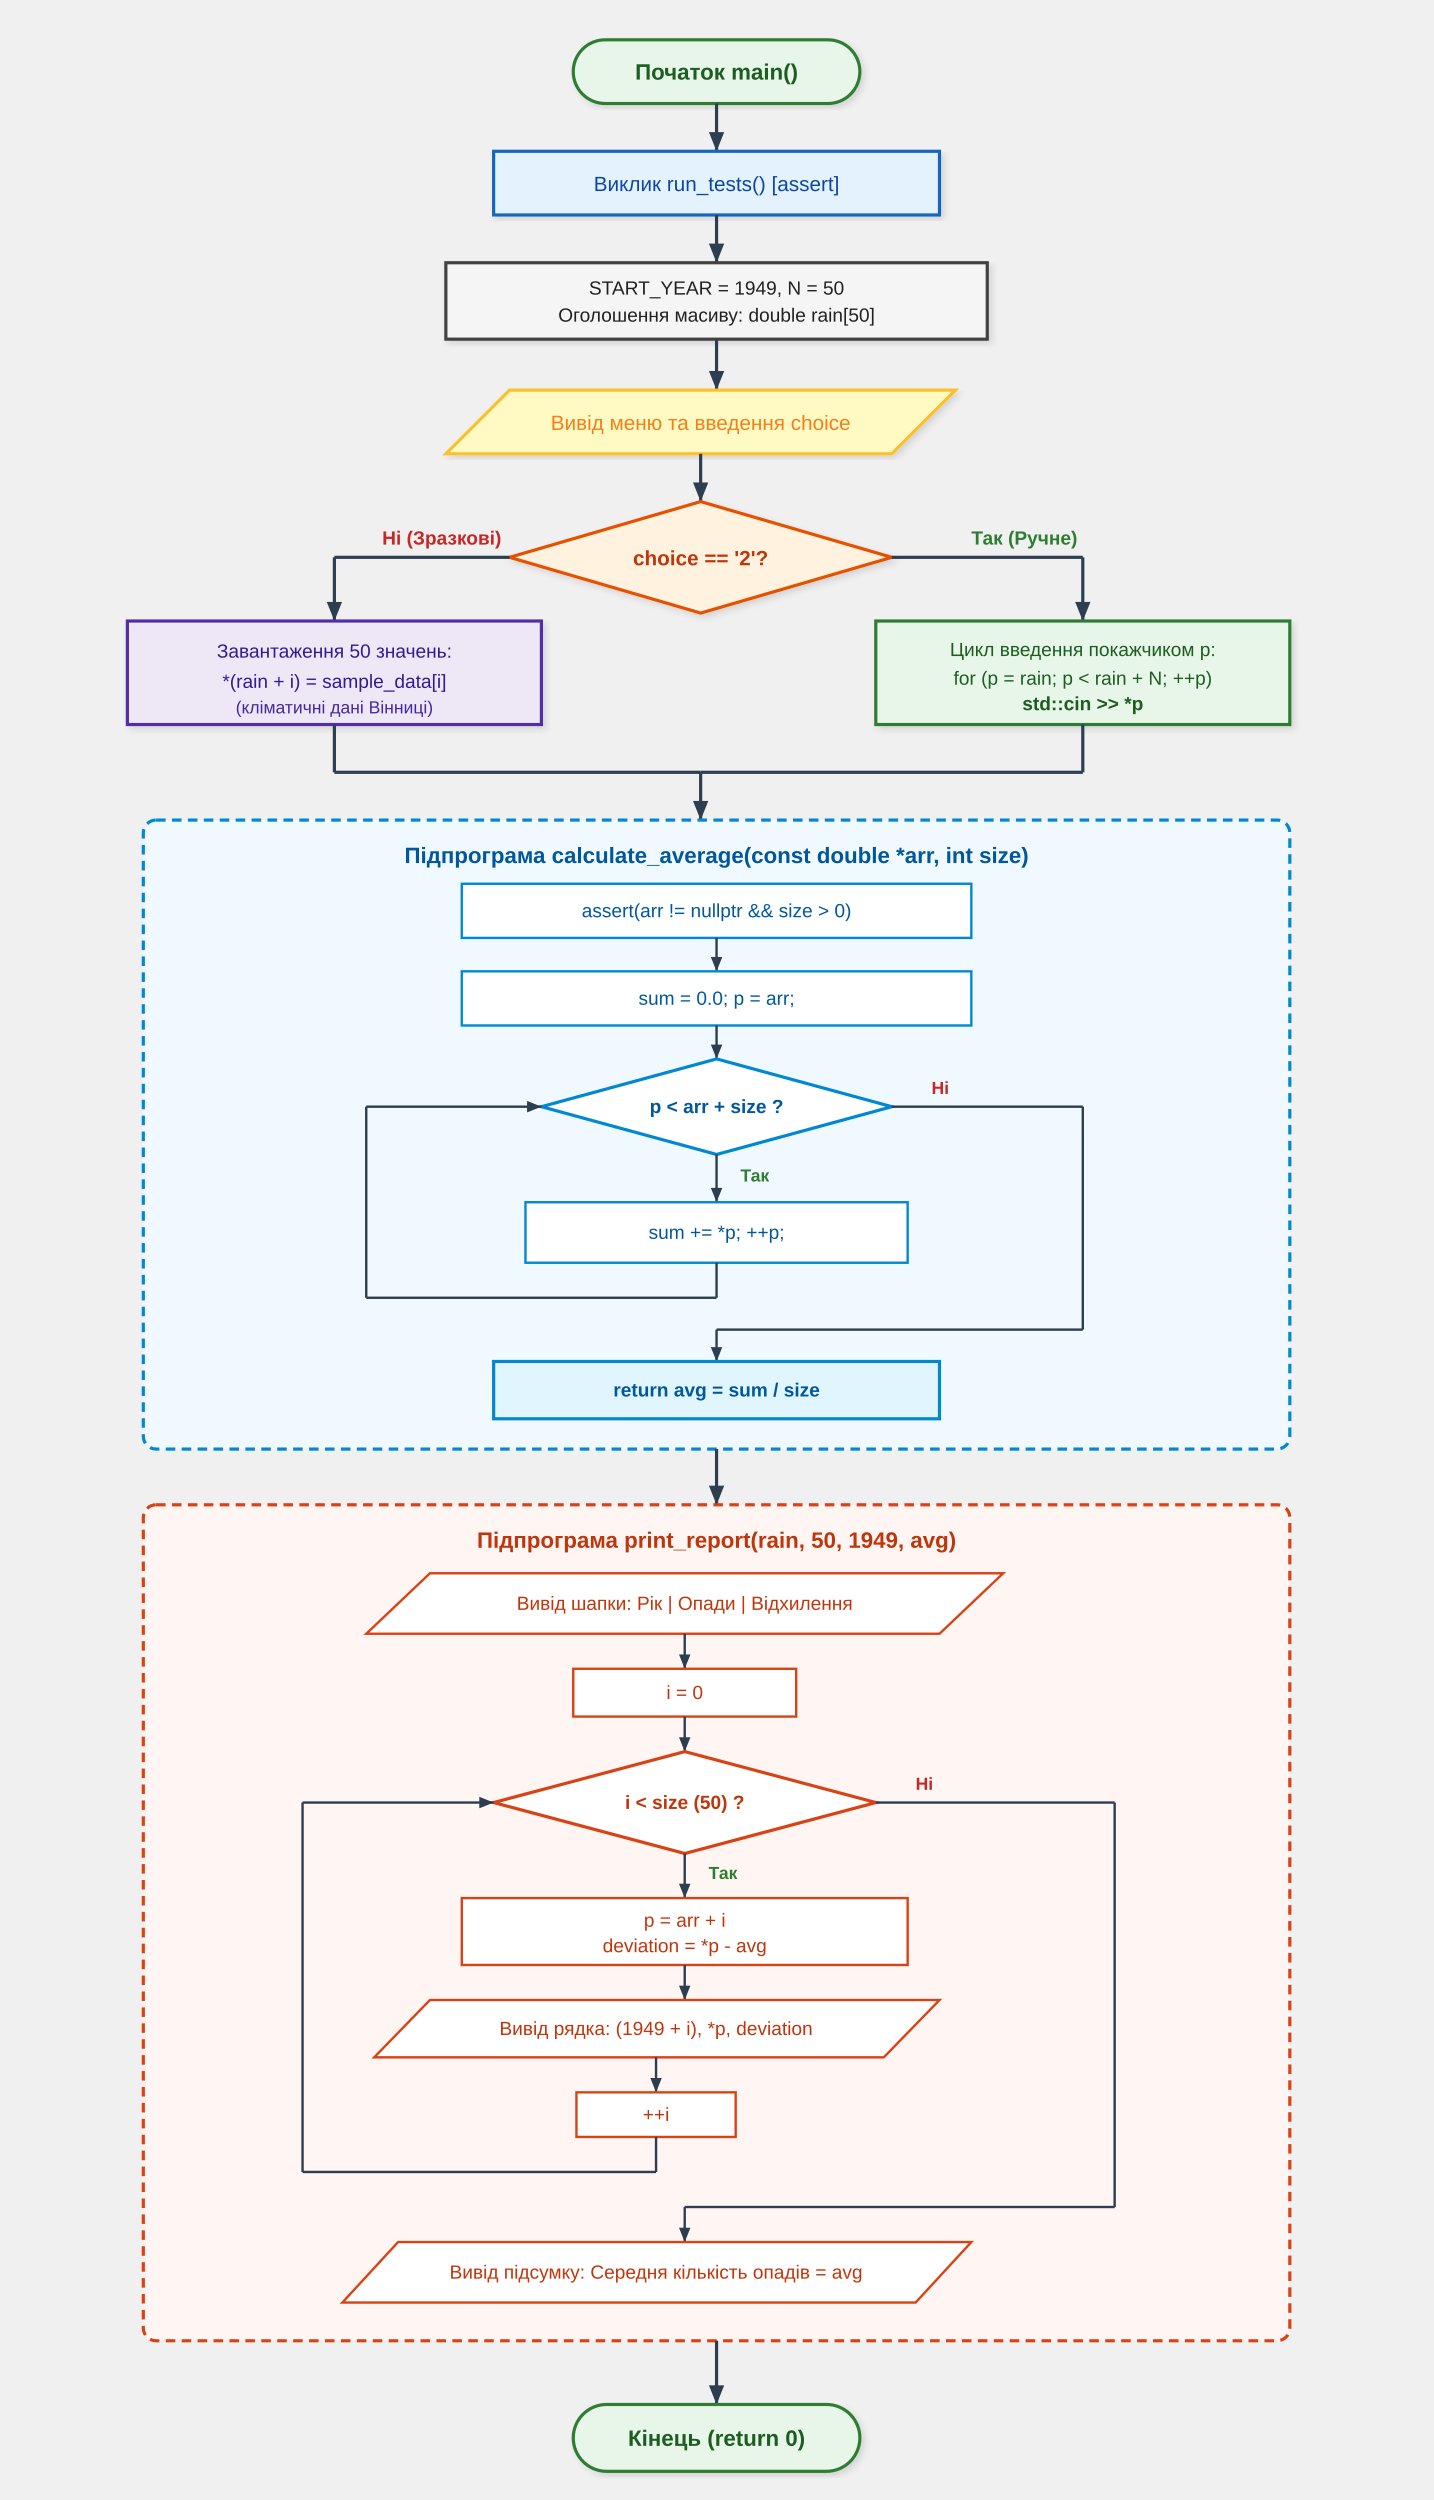
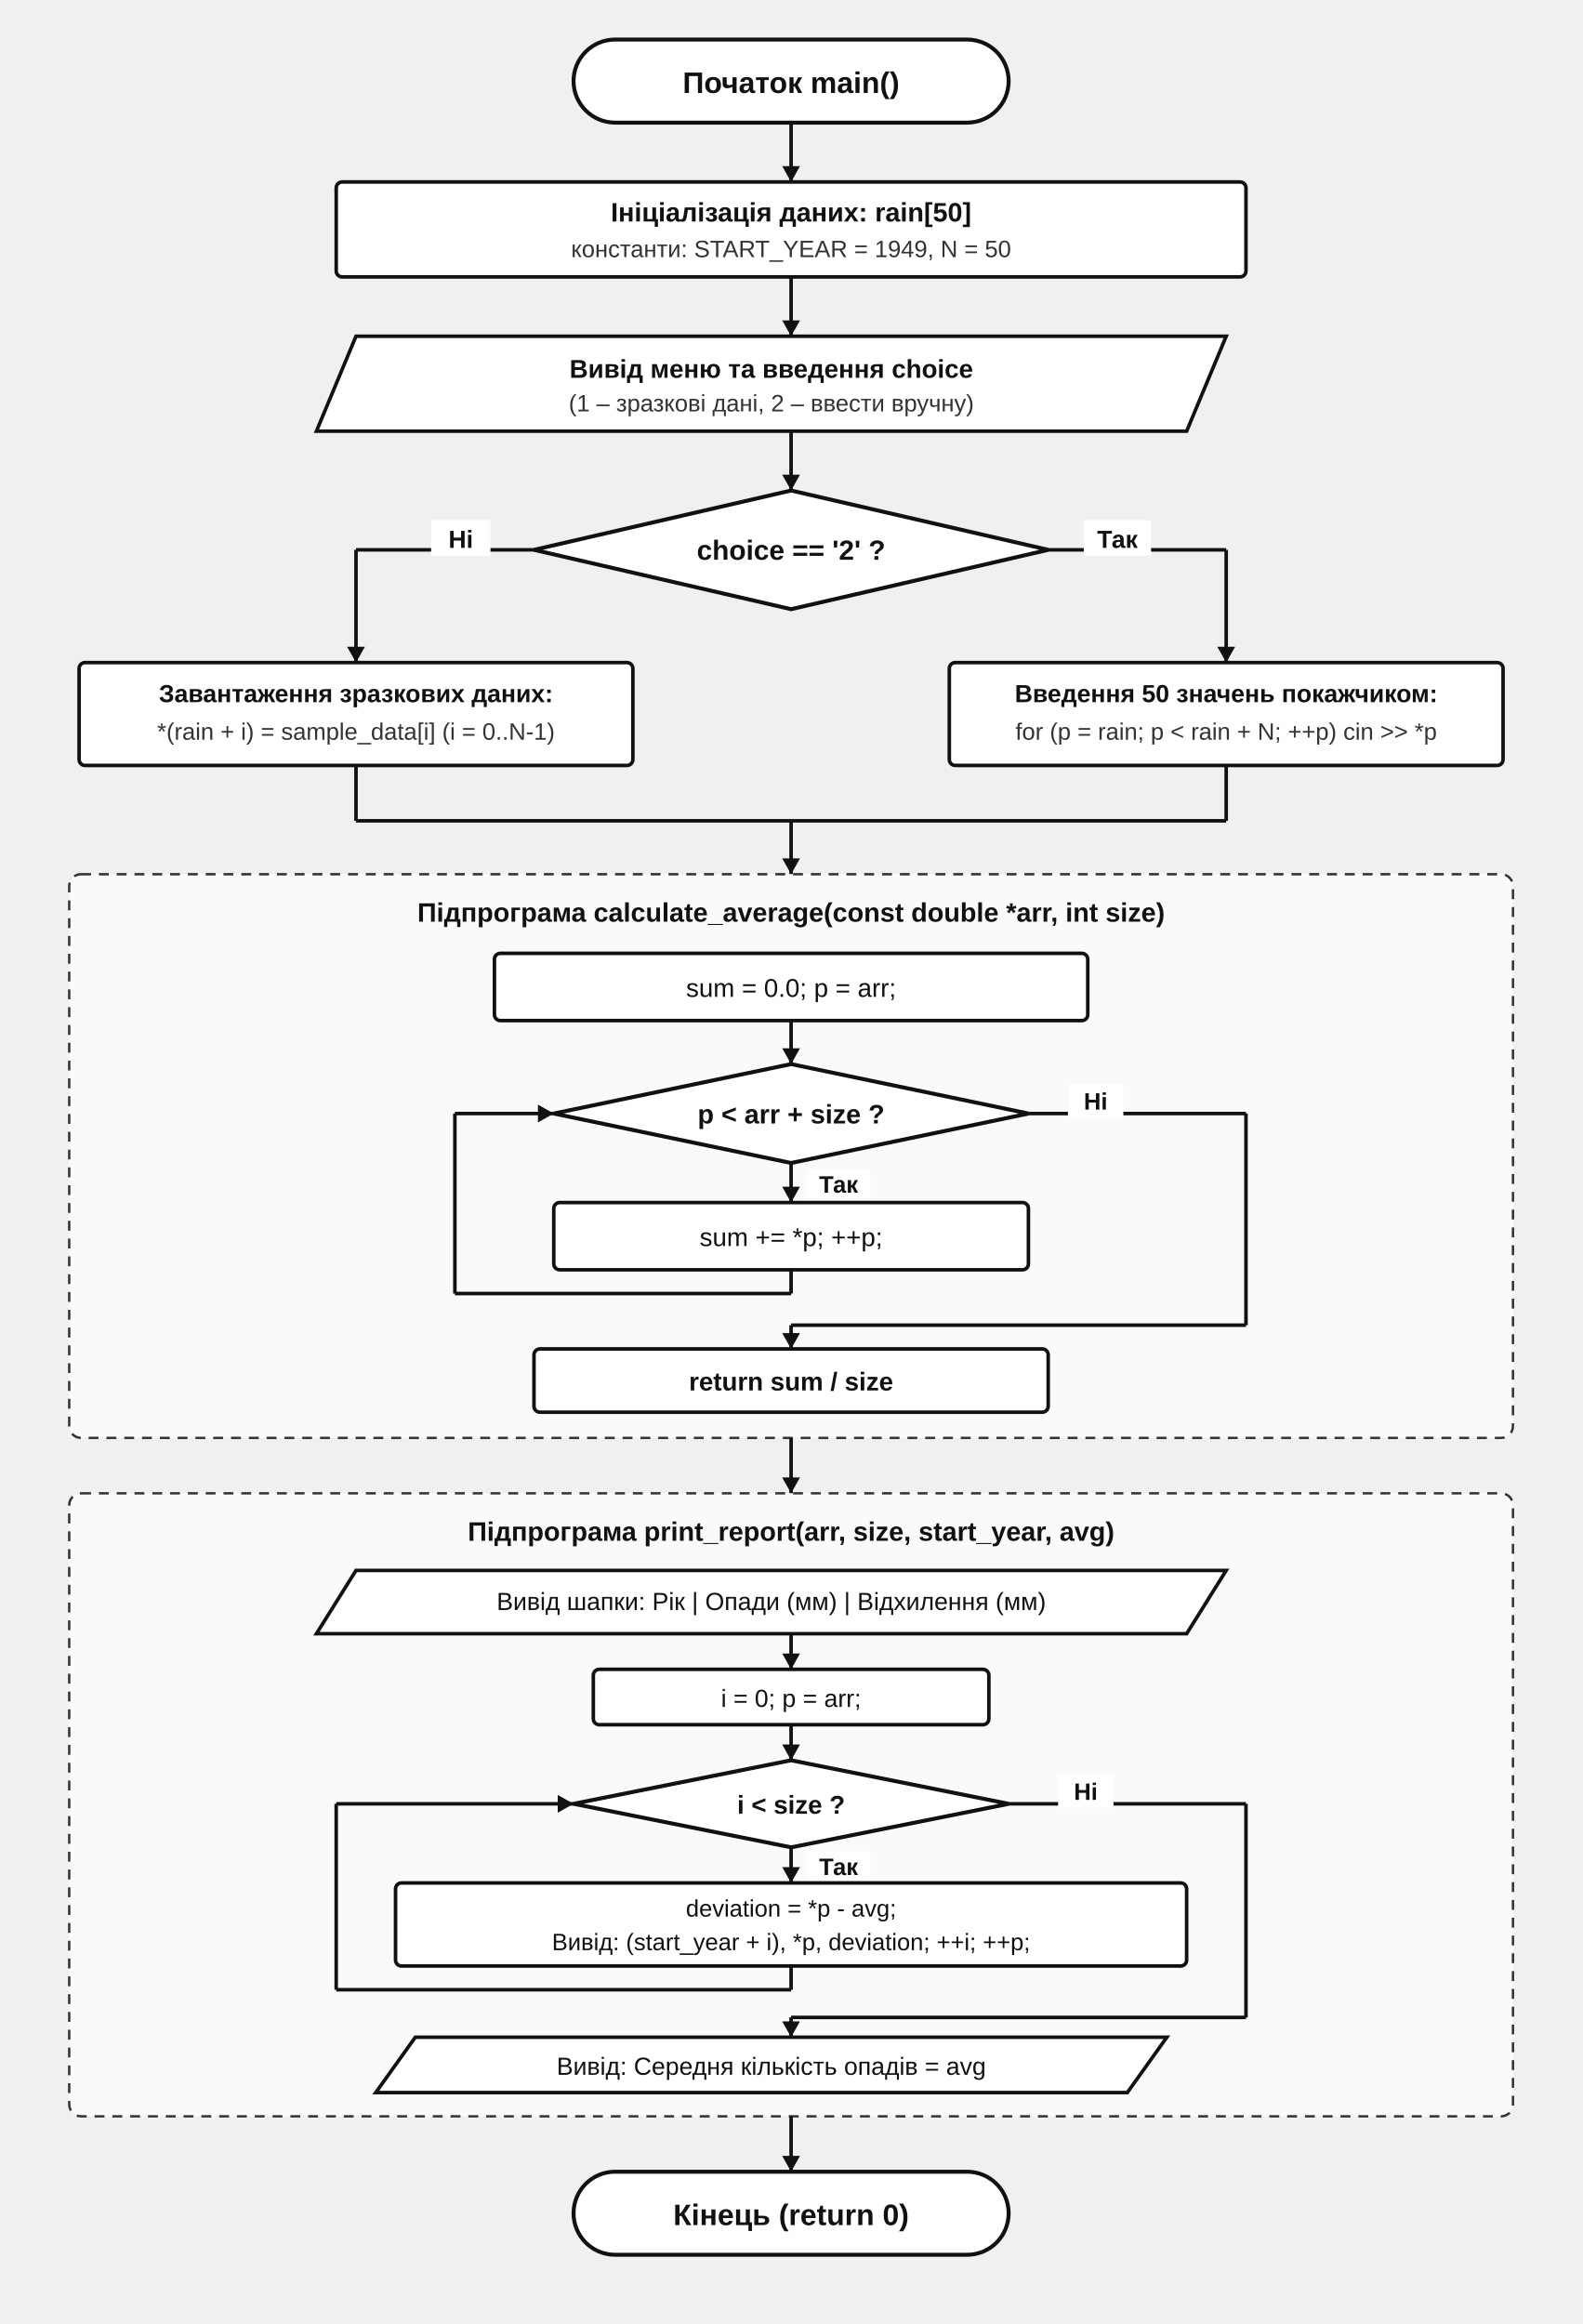
- <svg xmlns="http://www.w3.org/2000/svg" width="900" height="1570" viewBox="0 0 900 1570" style="background-color: #ffffff; font-family: Arial, sans-serif;">
-   <defs>
-     <marker id="arrow" viewBox="0 0 10 10" refX="10" refY="5" markerWidth="6" markerHeight="6" orient="auto-start-reverse">
-       <path d="M 0 1 L 10 5 L 0 9 z" fill="#2c3e50" />
-     </marker>
-     <filter id="shadow" x="-5%" y="-5%" width="115%" height="115%">
-       <feDropShadow dx="2" dy="2" stdDeviation="2" flood-opacity="0.12" />
-     </filter>
-   </defs>
-   <g transform="translate(0, -60)">
-     <rect x="360" y="85" width="180" height="40" rx="20" fill="#e8f5e9" stroke="#2e7d32" stroke-width="2" filter="url(#shadow)" />
-     <text x="450" y="110" text-anchor="middle" font-size="14" font-weight="bold" fill="#1b5e20">Початок main()</text>
-     <line x1="450" y1="125" x2="450" y2="155" stroke="#2c3e50" stroke-width="2" marker-end="url(#arrow)" />
-     <rect x="310" y="155" width="280" height="40" fill="#e3f2fd" stroke="#1565c0" stroke-width="2" filter="url(#shadow)" />
-     <text x="450" y="180" text-anchor="middle" font-size="13" fill="#0d47a1">Виклик run_tests() [assert]</text>
-     <line x1="450" y1="195" x2="450" y2="225" stroke="#2c3e50" stroke-width="2" marker-end="url(#arrow)" />
-     <rect x="280" y="225" width="340" height="48" fill="#f5f5f5" stroke="#424242" stroke-width="2" filter="url(#shadow)" />
-     <text x="450" y="245" text-anchor="middle" font-size="12" fill="#212121">START_YEAR = 1949, N = 50</text>
-     <text x="450" y="262" text-anchor="middle" font-size="12" fill="#212121">Оголошення масиву: double rain[50]</text>
-     <line x1="450" y1="273" x2="450" y2="305" stroke="#2c3e50" stroke-width="2" marker-end="url(#arrow)" />
-     <polygon points="320,305 600,305 560,345 280,345" fill="#fff9c4" stroke="#fbc02d" stroke-width="2" filter="url(#shadow)" />
-     <text x="440" y="330" text-anchor="middle" font-size="13" fill="#f57f17">Вивід меню та введення choice</text>
-     <line x1="440" y1="345" x2="440" y2="375" stroke="#2c3e50" stroke-width="2" marker-end="url(#arrow)" />
-     <polygon points="440,375 560,410 440,445 320,410" fill="#fff3e0" stroke="#e65100" stroke-width="2" filter="url(#shadow)" />
-     <text x="440" y="415" text-anchor="middle" font-size="13" font-weight="bold" fill="#bf360c">choice == '2'?</text>
-     <line x1="560" y1="410" x2="680" y2="410" stroke="#2c3e50" stroke-width="2" />
-     <line x1="680" y1="410" x2="680" y2="450" stroke="#2c3e50" stroke-width="2" marker-end="url(#arrow)" />
-     <text x="610" y="402" font-size="12" font-weight="bold" fill="#2e7d32">Так (Ручне)</text>
-     <rect x="550" y="450" width="260" height="65" fill="#e8f5e9" stroke="#2e7d32" stroke-width="2" filter="url(#shadow)" />
-     <text x="680" y="472" text-anchor="middle" font-size="12" fill="#1b5e20">Цикл введення покажчиком p:</text>
-     <text x="680" y="490" text-anchor="middle" font-size="12" fill="#1b5e20">for (p = rain; p &lt; rain + N; ++p)</text>
-     <text x="680" y="506" text-anchor="middle" font-size="12" font-weight="bold" fill="#1b5e20">std::cin &gt;&gt; *p</text>
-     <line x1="320" y1="410" x2="210" y2="410" stroke="#2c3e50" stroke-width="2" />
-     <line x1="210" y1="410" x2="210" y2="450" stroke="#2c3e50" stroke-width="2" marker-end="url(#arrow)" />
-     <text x="240" y="402" font-size="12" font-weight="bold" fill="#c62828">Ні (Зразкові)</text>
-     <rect x="80" y="450" width="260" height="65" fill="#ede7f6" stroke="#512da8" stroke-width="2" filter="url(#shadow)" />
-     <text x="210" y="473" text-anchor="middle" font-size="12" fill="#311b92">Завантаження 50 значень:</text>
-     <text x="210" y="492" text-anchor="middle" font-size="12" fill="#311b92">*(rain + i) = sample_data[i]</text>
-     <text x="210" y="508" text-anchor="middle" font-size="11" fill="#4527a0">(кліматичні дані Вінниці)</text>
-     <line x1="680" y1="515" x2="680" y2="545" stroke="#2c3e50" stroke-width="2" />
-     <line x1="680" y1="545" x2="440" y2="545" stroke="#2c3e50" stroke-width="2" />
-     <line x1="210" y1="515" x2="210" y2="545" stroke="#2c3e50" stroke-width="2" />
-     <line x1="210" y1="545" x2="440" y2="545" stroke="#2c3e50" stroke-width="2" />
-     <line x1="440" y1="545" x2="440" y2="575" stroke="#2c3e50" stroke-width="2" marker-end="url(#arrow)" />
-     <rect x="90" y="575" width="720" height="395" rx="8" fill="#f0f9ff" stroke="#0288d1" stroke-width="2" stroke-dasharray="6,4" />
-     <text x="450" y="602" text-anchor="middle" font-size="14" font-weight="bold" fill="#01579b">
-       Підпрограма calculate_average(const double *arr, int size)
-     </text>
-     <rect x="290" y="615" width="320" height="34" fill="#ffffff" stroke="#0288d1" stroke-width="1.5" />
-     <text x="450" y="636" text-anchor="middle" font-size="12" fill="#01579b">assert(arr != nullptr &amp;&amp; size &gt; 0)</text>
-     <line x1="450" y1="649" x2="450" y2="670" stroke="#2c3e50" stroke-width="1.5" marker-end="url(#arrow)" />
-     <rect x="290" y="670" width="320" height="34" fill="#ffffff" stroke="#0288d1" stroke-width="1.5" />
-     <text x="450" y="691" text-anchor="middle" font-size="12" fill="#01579b">sum = 0.0;  p = arr;</text>
-     <line x1="450" y1="704" x2="450" y2="725" stroke="#2c3e50" stroke-width="1.5" marker-end="url(#arrow)" />
-     <polygon points="450,725 560,755 450,785 340,755" fill="#ffffff" stroke="#0288d1" stroke-width="2" />
-     <text x="450" y="759" text-anchor="middle" font-size="12" font-weight="bold" fill="#01579b">p &lt; arr + size ?</text>
-     <line x1="450" y1="785" x2="450" y2="815" stroke="#2c3e50" stroke-width="1.5" marker-end="url(#arrow)" />
-     <text x="465" y="802" font-size="11" font-weight="bold" fill="#2e7d32">Так</text>
-     <rect x="330" y="815" width="240" height="38" fill="#ffffff" stroke="#0288d1" stroke-width="1.5" />
-     <text x="450" y="838" text-anchor="middle" font-size="12" fill="#01579b">sum += *p;   ++p;</text>
-     <line x1="450" y1="853" x2="450" y2="875" stroke="#2c3e50" stroke-width="1.5" />
-     <line x1="450" y1="875" x2="230" y2="875" stroke="#2c3e50" stroke-width="1.5" />
-     <line x1="230" y1="875" x2="230" y2="755" stroke="#2c3e50" stroke-width="1.5" />
-     <line x1="230" y1="755" x2="340" y2="755" stroke="#2c3e50" stroke-width="1.5" marker-end="url(#arrow)" />
-     <line x1="560" y1="755" x2="680" y2="755" stroke="#2c3e50" stroke-width="1.5" />
-     <text x="585" y="747" font-size="11" font-weight="bold" fill="#c62828">Ні</text>
-     <line x1="680" y1="755" x2="680" y2="895" stroke="#2c3e50" stroke-width="1.5" />
-     <line x1="680" y1="895" x2="450" y2="895" stroke="#2c3e50" stroke-width="1.5" />
-     <line x1="450" y1="895" x2="450" y2="915" stroke="#2c3e50" stroke-width="1.5" marker-end="url(#arrow)" />
-     <rect x="310" y="915" width="280" height="36" fill="#e1f5fe" stroke="#0288d1" stroke-width="2" />
-     <text x="450" y="937" text-anchor="middle" font-size="12" font-weight="bold" fill="#01579b">return avg = sum / size</text>
-     <line x1="450" y1="970" x2="450" y2="1005" stroke="#2c3e50" stroke-width="2" marker-end="url(#arrow)" />
-     <rect x="90" y="1005" width="720" height="525" rx="8" fill="#fff5f2" stroke="#d84315" stroke-width="2" stroke-dasharray="6,4" />
-     <text x="450" y="1032" text-anchor="middle" font-size="14" font-weight="bold" fill="#bf360c">
-       Підпрограма print_report(rain, 50, 1949, avg)
-     </text>
-     <polygon points="270,1048 630,1048 590,1086 230,1086" fill="#ffffff" stroke="#d84315" stroke-width="1.5" />
-     <text x="430" y="1071" text-anchor="middle" font-size="12" fill="#bf360c">Вивід шапки: Рік | Опади | Відхилення</text>
-     <line x1="430" y1="1086" x2="430" y2="1108" stroke="#2c3e50" stroke-width="1.5" marker-end="url(#arrow)" />
-     <rect x="360" y="1108" width="140" height="30" fill="#ffffff" stroke="#d84315" stroke-width="1.5" />
-     <text x="430" y="1127" text-anchor="middle" font-size="12" fill="#bf360c">i = 0</text>
-     <line x1="430" y1="1138" x2="430" y2="1160" stroke="#2c3e50" stroke-width="1.5" marker-end="url(#arrow)" />
-     <polygon points="430,1160 550,1192 430,1224 310,1192" fill="#ffffff" stroke="#d84315" stroke-width="2" />
-     <text x="430" y="1196" text-anchor="middle" font-size="12" font-weight="bold" fill="#bf360c">i &lt; size (50) ?</text>
-     <line x1="430" y1="1224" x2="430" y2="1252" stroke="#2c3e50" stroke-width="1.5" marker-end="url(#arrow)" />
-     <text x="445" y="1240" font-size="11" font-weight="bold" fill="#2e7d32">Так</text>
-     <rect x="290" y="1252" width="280" height="42" fill="#ffffff" stroke="#d84315" stroke-width="1.5" />
-     <text x="430" y="1270" text-anchor="middle" font-size="12" fill="#bf360c">p = arr + i</text>
-     <text x="430" y="1286" text-anchor="middle" font-size="12" fill="#bf360c">deviation = *p - avg</text>
-     <line x1="430" y1="1294" x2="430" y2="1316" stroke="#2c3e50" stroke-width="1.5" marker-end="url(#arrow)" />
-     <polygon points="270,1316 590,1316 555,1352 235,1352" fill="#ffffff" stroke="#d84315" stroke-width="1.5" />
-     <text x="412" y="1338" text-anchor="middle" font-size="12" fill="#bf360c">Вивід рядка: (1949 + i), *p, deviation</text>
-     <line x1="412" y1="1352" x2="412" y2="1374" stroke="#2c3e50" stroke-width="1.5" marker-end="url(#arrow)" />
-     <rect x="362" y="1374" width="100" height="28" fill="#ffffff" stroke="#d84315" stroke-width="1.5" />
-     <text x="412" y="1392" text-anchor="middle" font-size="12" fill="#bf360c">++i</text>
-     <line x1="412" y1="1402" x2="412" y2="1424" stroke="#2c3e50" stroke-width="1.5" />
-     <line x1="412" y1="1424" x2="190" y2="1424" stroke="#2c3e50" stroke-width="1.5" />
-     <line x1="190" y1="1424" x2="190" y2="1192" stroke="#2c3e50" stroke-width="1.5" />
-     <line x1="190" y1="1192" x2="310" y2="1192" stroke="#2c3e50" stroke-width="1.5" marker-end="url(#arrow)" />
-     <line x1="550" y1="1192" x2="700" y2="1192" stroke="#2c3e50" stroke-width="1.5" />
-     <text x="575" y="1184" font-size="11" font-weight="bold" fill="#c62828">Ні</text>
-     <line x1="700" y1="1192" x2="700" y2="1446" stroke="#2c3e50" stroke-width="1.5" />
-     <line x1="700" y1="1446" x2="430" y2="1446" stroke="#2c3e50" stroke-width="1.5" />
-     <line x1="430" y1="1446" x2="430" y2="1468" stroke="#2c3e50" stroke-width="1.5" marker-end="url(#arrow)" />
-     <polygon points="250,1468 610,1468 575,1506 215,1506" fill="#ffffff" stroke="#d84315" stroke-width="1.5" />
-     <text x="412" y="1491" text-anchor="middle" font-size="12" fill="#bf360c">Вивід підсумку: Середня кількість опадів = avg</text>
-     <line x1="450" y1="1530" x2="450" y2="1570" stroke="#2c3e50" stroke-width="2" marker-end="url(#arrow)" />
-     <rect x="360" y="1570" width="180" height="42" rx="21" fill="#e8f5e9" stroke="#2e7d32" stroke-width="2" filter="url(#shadow)" />
-     <text x="450" y="1596" text-anchor="middle" font-size="14" font-weight="bold" fill="#1b5e20">Кінець (return 0)</text>
-   </g>
+ <svg xmlns="http://www.w3.org/2000/svg" width="800" height="1175" viewBox="0 0 800 1175" style="background-color: #ffffff; font-family: 'Segoe UI', Arial, Helvetica, sans-serif;">
+   <rect x="290" y="20" width="220" height="42" rx="21" fill="#ffffff" stroke="#111111" stroke-width="2" />
+   <text x="400" y="47" text-anchor="middle" font-size="15" font-weight="bold" fill="#111111">Початок main()</text>
+   <line x1="400" y1="62" x2="400" y2="92" stroke="#111111" stroke-width="1.8" />
+   <polygon points="395.5,84 404.5,84 400,92" fill="#111111" />
+   <rect x="170" y="92" width="460" height="48" rx="3" fill="#ffffff" stroke="#111111" stroke-width="1.8" />
+   <text x="400" y="112" text-anchor="middle" font-size="13.5" font-weight="bold" fill="#111111">Ініціалізація даних: rain[50]</text>
+   <text x="400" y="130" text-anchor="middle" font-size="12" fill="#333333">константи: START_YEAR = 1949, N = 50</text>
+   <line x1="400" y1="140" x2="400" y2="170" stroke="#111111" stroke-width="1.8" />
+   <polygon points="395.5,162 404.5,162 400,170" fill="#111111" />
+   <polygon points="180,170 620,170 600,218 160,218" fill="#ffffff" stroke="#111111" stroke-width="1.8" />
+   <text x="390" y="191" text-anchor="middle" font-size="13" font-weight="bold" fill="#111111">Вивід меню та введення choice</text>
+   <text x="390" y="208" text-anchor="middle" font-size="12" fill="#333333">(1 – зразкові дані, 2 – ввести вручну)</text>
+   <line x1="400" y1="218" x2="400" y2="248" stroke="#111111" stroke-width="1.8" />
+   <polygon points="395.5,240 404.5,240 400,248" fill="#111111" />
+   <polygon points="400,248 530,278 400,308 270,278" fill="#ffffff" stroke="#111111" stroke-width="2" />
+   <text x="400" y="283" text-anchor="middle" font-size="14" font-weight="bold" fill="#111111">choice == '2' ?</text>
+   <line x1="530" y1="278" x2="620" y2="278" stroke="#111111" stroke-width="1.8" />
+   <line x1="620" y1="278" x2="620" y2="335" stroke="#111111" stroke-width="1.8" />
+   <polygon points="615.5,327 624.5,327 620,335" fill="#111111" />
+   <rect x="548" y="263" width="34" height="18" fill="#ffffff" />
+   <text x="565" y="277" text-anchor="middle" font-size="12.5" font-weight="bold" fill="#111111">Так</text>
+   <rect x="480" y="335" width="280" height="52" rx="3" fill="#ffffff" stroke="#111111" stroke-width="1.8" />
+   <text x="620" y="355" text-anchor="middle" font-size="12.5" font-weight="bold" fill="#111111">Введення 50 значень покажчиком:</text>
+   <text x="620" y="374" text-anchor="middle" font-size="12" fill="#333333">for (p = rain; p &lt; rain + N; ++p) cin &gt;&gt; *p</text>
+   <line x1="270" y1="278" x2="180" y2="278" stroke="#111111" stroke-width="1.8" />
+   <line x1="180" y1="278" x2="180" y2="335" stroke="#111111" stroke-width="1.8" />
+   <polygon points="175.5,327 184.5,327 180,335" fill="#111111" />
+   <rect x="218" y="263" width="30" height="18" fill="#ffffff" />
+   <text x="233" y="277" text-anchor="middle" font-size="12.5" font-weight="bold" fill="#111111">Ні</text>
+   <rect x="40" y="335" width="280" height="52" rx="3" fill="#ffffff" stroke="#111111" stroke-width="1.8" />
+   <text x="180" y="355" text-anchor="middle" font-size="12.5" font-weight="bold" fill="#111111">Завантаження зразкових даних:</text>
+   <text x="180" y="374" text-anchor="middle" font-size="12" fill="#333333">*(rain + i) = sample_data[i] (i = 0..N-1)</text>
+   <line x1="620" y1="387" x2="620" y2="415" stroke="#111111" stroke-width="1.8" />
+   <line x1="620" y1="415" x2="400" y2="415" stroke="#111111" stroke-width="1.8" />
+   <line x1="180" y1="387" x2="180" y2="415" stroke="#111111" stroke-width="1.8" />
+   <line x1="180" y1="415" x2="400" y2="415" stroke="#111111" stroke-width="1.8" />
+   <line x1="400" y1="415" x2="400" y2="442" stroke="#111111" stroke-width="1.8" />
+   <polygon points="395.5,434 404.5,434 400,442" fill="#111111" />
+   <rect x="35" y="442" width="730" height="285" rx="6" fill="#fafafa" stroke="#333333" stroke-width="1.2" stroke-dasharray="5,4" />
+   <text x="400" y="466" text-anchor="middle" font-size="13.5" font-weight="bold" fill="#111111">Підпрограма calculate_average(const double *arr, int size)</text>
+   <rect x="250" y="482" width="300" height="34" rx="3" fill="#ffffff" stroke="#111111" stroke-width="1.8" />
+   <text x="400" y="504" text-anchor="middle" font-size="13" fill="#111111">sum = 0.0;   p = arr;</text>
+   <line x1="400" y1="516" x2="400" y2="538" stroke="#111111" stroke-width="1.8" />
+   <polygon points="395.5,530 404.5,530 400,538" fill="#111111" />
+   <polygon points="400,538 520,563 400,588 280,563" fill="#ffffff" stroke="#111111" stroke-width="2" />
+   <text x="400" y="568" text-anchor="middle" font-size="13.5" font-weight="bold" fill="#111111">p &lt; arr + size ?</text>
+   <line x1="400" y1="588" x2="400" y2="608" stroke="#111111" stroke-width="1.8" />
+   <polygon points="395.5,600 404.5,600 400,608" fill="#111111" />
+   <rect x="408" y="591" width="32" height="15" fill="#ffffff" />
+   <text x="424" y="603" text-anchor="middle" font-size="12" font-weight="bold" fill="#111111">Так</text>
+   <rect x="280" y="608" width="240" height="34" rx="3" fill="#ffffff" stroke="#111111" stroke-width="1.8" />
+   <text x="400" y="630" text-anchor="middle" font-size="13" fill="#111111">sum += *p;   ++p;</text>
+   <line x1="400" y1="642" x2="400" y2="654" stroke="#111111" stroke-width="1.8" />
+   <line x1="400" y1="654" x2="230" y2="654" stroke="#111111" stroke-width="1.8" />
+   <line x1="230" y1="654" x2="230" y2="563" stroke="#111111" stroke-width="1.8" />
+   <line x1="230" y1="563" x2="280" y2="563" stroke="#111111" stroke-width="1.8" />
+   <polygon points="272,558.5 272,567.5 280,563" fill="#111111" />
+   <line x1="520" y1="563" x2="630" y2="563" stroke="#111111" stroke-width="1.8" />
+   <line x1="630" y1="563" x2="630" y2="670" stroke="#111111" stroke-width="1.8" />
+   <line x1="630" y1="670" x2="400" y2="670" stroke="#111111" stroke-width="1.8" />
+   <line x1="400" y1="670" x2="400" y2="682" stroke="#111111" stroke-width="1.8" />
+   <polygon points="395.5,674 404.5,674 400,682" fill="#111111" />
+   <rect x="540" y="548" width="28" height="17" fill="#ffffff" />
+   <text x="554" y="561" text-anchor="middle" font-size="12" font-weight="bold" fill="#111111">Ні</text>
+   <rect x="270" y="682" width="260" height="32" rx="3" fill="#ffffff" stroke="#111111" stroke-width="1.8" />
+   <text x="400" y="703" text-anchor="middle" font-size="13" font-weight="bold" fill="#111111">return sum / size</text>
+   <line x1="400" y1="727" x2="400" y2="755" stroke="#111111" stroke-width="1.8" />
+   <polygon points="395.5,747 404.5,747 400,755" fill="#111111" />
+   <rect x="35" y="755" width="730" height="315" rx="6" fill="#fafafa" stroke="#333333" stroke-width="1.2" stroke-dasharray="5,4" />
+   <text x="400" y="779" text-anchor="middle" font-size="13.5" font-weight="bold" fill="#111111">Підпрограма print_report(arr, size, start_year, avg)</text>
+   <polygon points="180,794 620,794 600,826 160,826" fill="#ffffff" stroke="#111111" stroke-width="1.8" />
+   <text x="390" y="814" text-anchor="middle" font-size="12.5" fill="#111111">Вивід шапки: Рік | Опади (мм) | Відхилення (мм)</text>
+   <line x1="400" y1="826" x2="400" y2="844" stroke="#111111" stroke-width="1.8" />
+   <polygon points="395.5,836 404.5,836 400,844" fill="#111111" />
+   <rect x="300" y="844" width="200" height="28" rx="3" fill="#ffffff" stroke="#111111" stroke-width="1.8" />
+   <text x="400" y="863" text-anchor="middle" font-size="12.5" fill="#111111">i = 0;   p = arr;</text>
+   <line x1="400" y1="872" x2="400" y2="890" stroke="#111111" stroke-width="1.8" />
+   <polygon points="395.5,882 404.5,882 400,890" fill="#111111" />
+   <polygon points="400,890 510,912 400,934 290,912" fill="#ffffff" stroke="#111111" stroke-width="2" />
+   <text x="400" y="917" text-anchor="middle" font-size="13" font-weight="bold" fill="#111111">i &lt; size ?</text>
+   <line x1="400" y1="934" x2="400" y2="952" stroke="#111111" stroke-width="1.8" />
+   <polygon points="395.5,944 404.5,944 400,952" fill="#111111" />
+   <rect x="408" y="936" width="32" height="15" fill="#ffffff" />
+   <text x="424" y="948" text-anchor="middle" font-size="12" font-weight="bold" fill="#111111">Так</text>
+   <rect x="200" y="952" width="400" height="42" rx="3" fill="#ffffff" stroke="#111111" stroke-width="1.8" />
+   <text x="400" y="969" text-anchor="middle" font-size="12" fill="#111111">deviation = *p - avg;</text>
+   <text x="400" y="986" text-anchor="middle" font-size="12" fill="#111111">Вивід: (start_year + i), *p, deviation;   ++i;  ++p;</text>
+   <line x1="400" y1="994" x2="400" y2="1006" stroke="#111111" stroke-width="1.8" />
+   <line x1="400" y1="1006" x2="170" y2="1006" stroke="#111111" stroke-width="1.8" />
+   <line x1="170" y1="1006" x2="170" y2="912" stroke="#111111" stroke-width="1.8" />
+   <line x1="170" y1="912" x2="290" y2="912" stroke="#111111" stroke-width="1.8" />
+   <polygon points="282,907.5 282,916.5 290,912" fill="#111111" />
+   <line x1="510" y1="912" x2="630" y2="912" stroke="#111111" stroke-width="1.8" />
+   <line x1="630" y1="912" x2="630" y2="1020" stroke="#111111" stroke-width="1.8" />
+   <line x1="630" y1="1020" x2="400" y2="1020" stroke="#111111" stroke-width="1.8" />
+   <line x1="400" y1="1020" x2="400" y2="1030" stroke="#111111" stroke-width="1.8" />
+   <polygon points="395.5,1022 404.5,1022 400,1030" fill="#111111" />
+   <rect x="535" y="897" width="28" height="17" fill="#ffffff" />
+   <text x="549" y="910" text-anchor="middle" font-size="12" font-weight="bold" fill="#111111">Ні</text>
+   <polygon points="210,1030 590,1030 570,1058 190,1058" fill="#ffffff" stroke="#111111" stroke-width="1.8" />
+   <text x="390" y="1049" text-anchor="middle" font-size="12.5" fill="#111111">Вивід: Середня кількість опадів = avg</text>
+   <line x1="400" y1="1070" x2="400" y2="1098" stroke="#111111" stroke-width="1.8" />
+   <polygon points="395.5,1090 404.5,1090 400,1098" fill="#111111" />
+   <rect x="290" y="1098" width="220" height="42" rx="21" fill="#ffffff" stroke="#111111" stroke-width="2" />
+   <text x="400" y="1125" text-anchor="middle" font-size="15" font-weight="bold" fill="#111111">Кінець (return 0)</text>
</svg>
